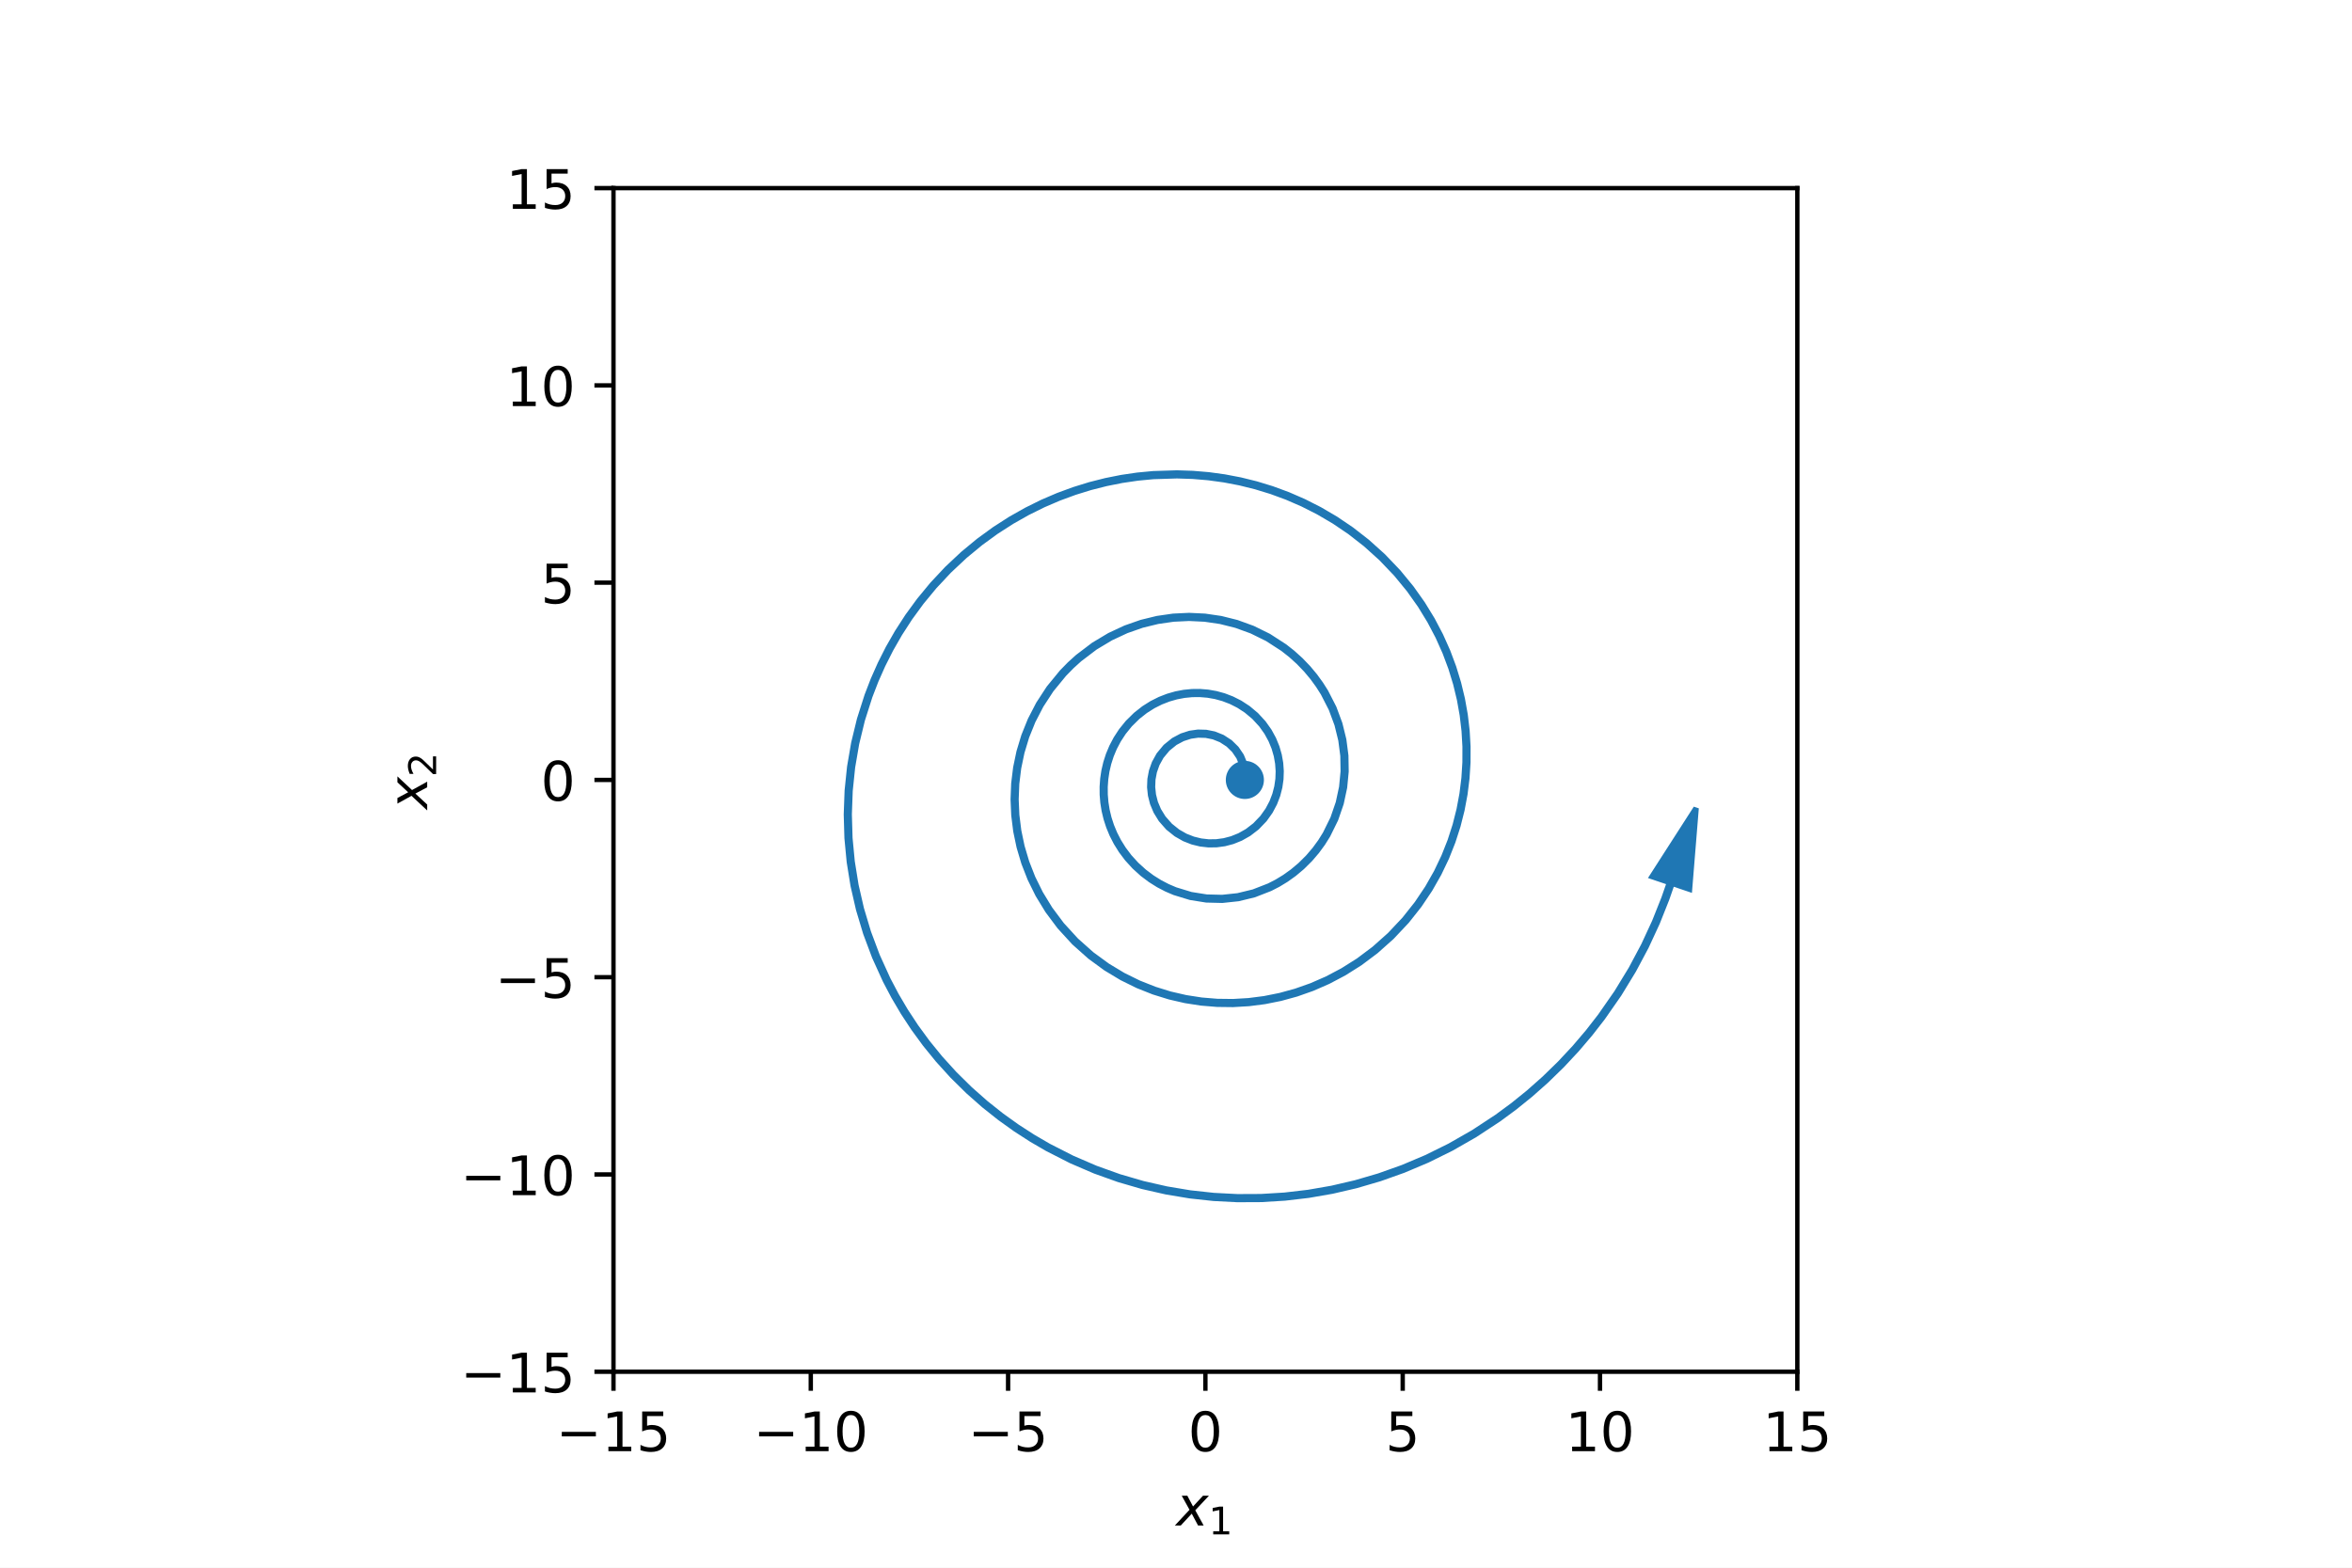
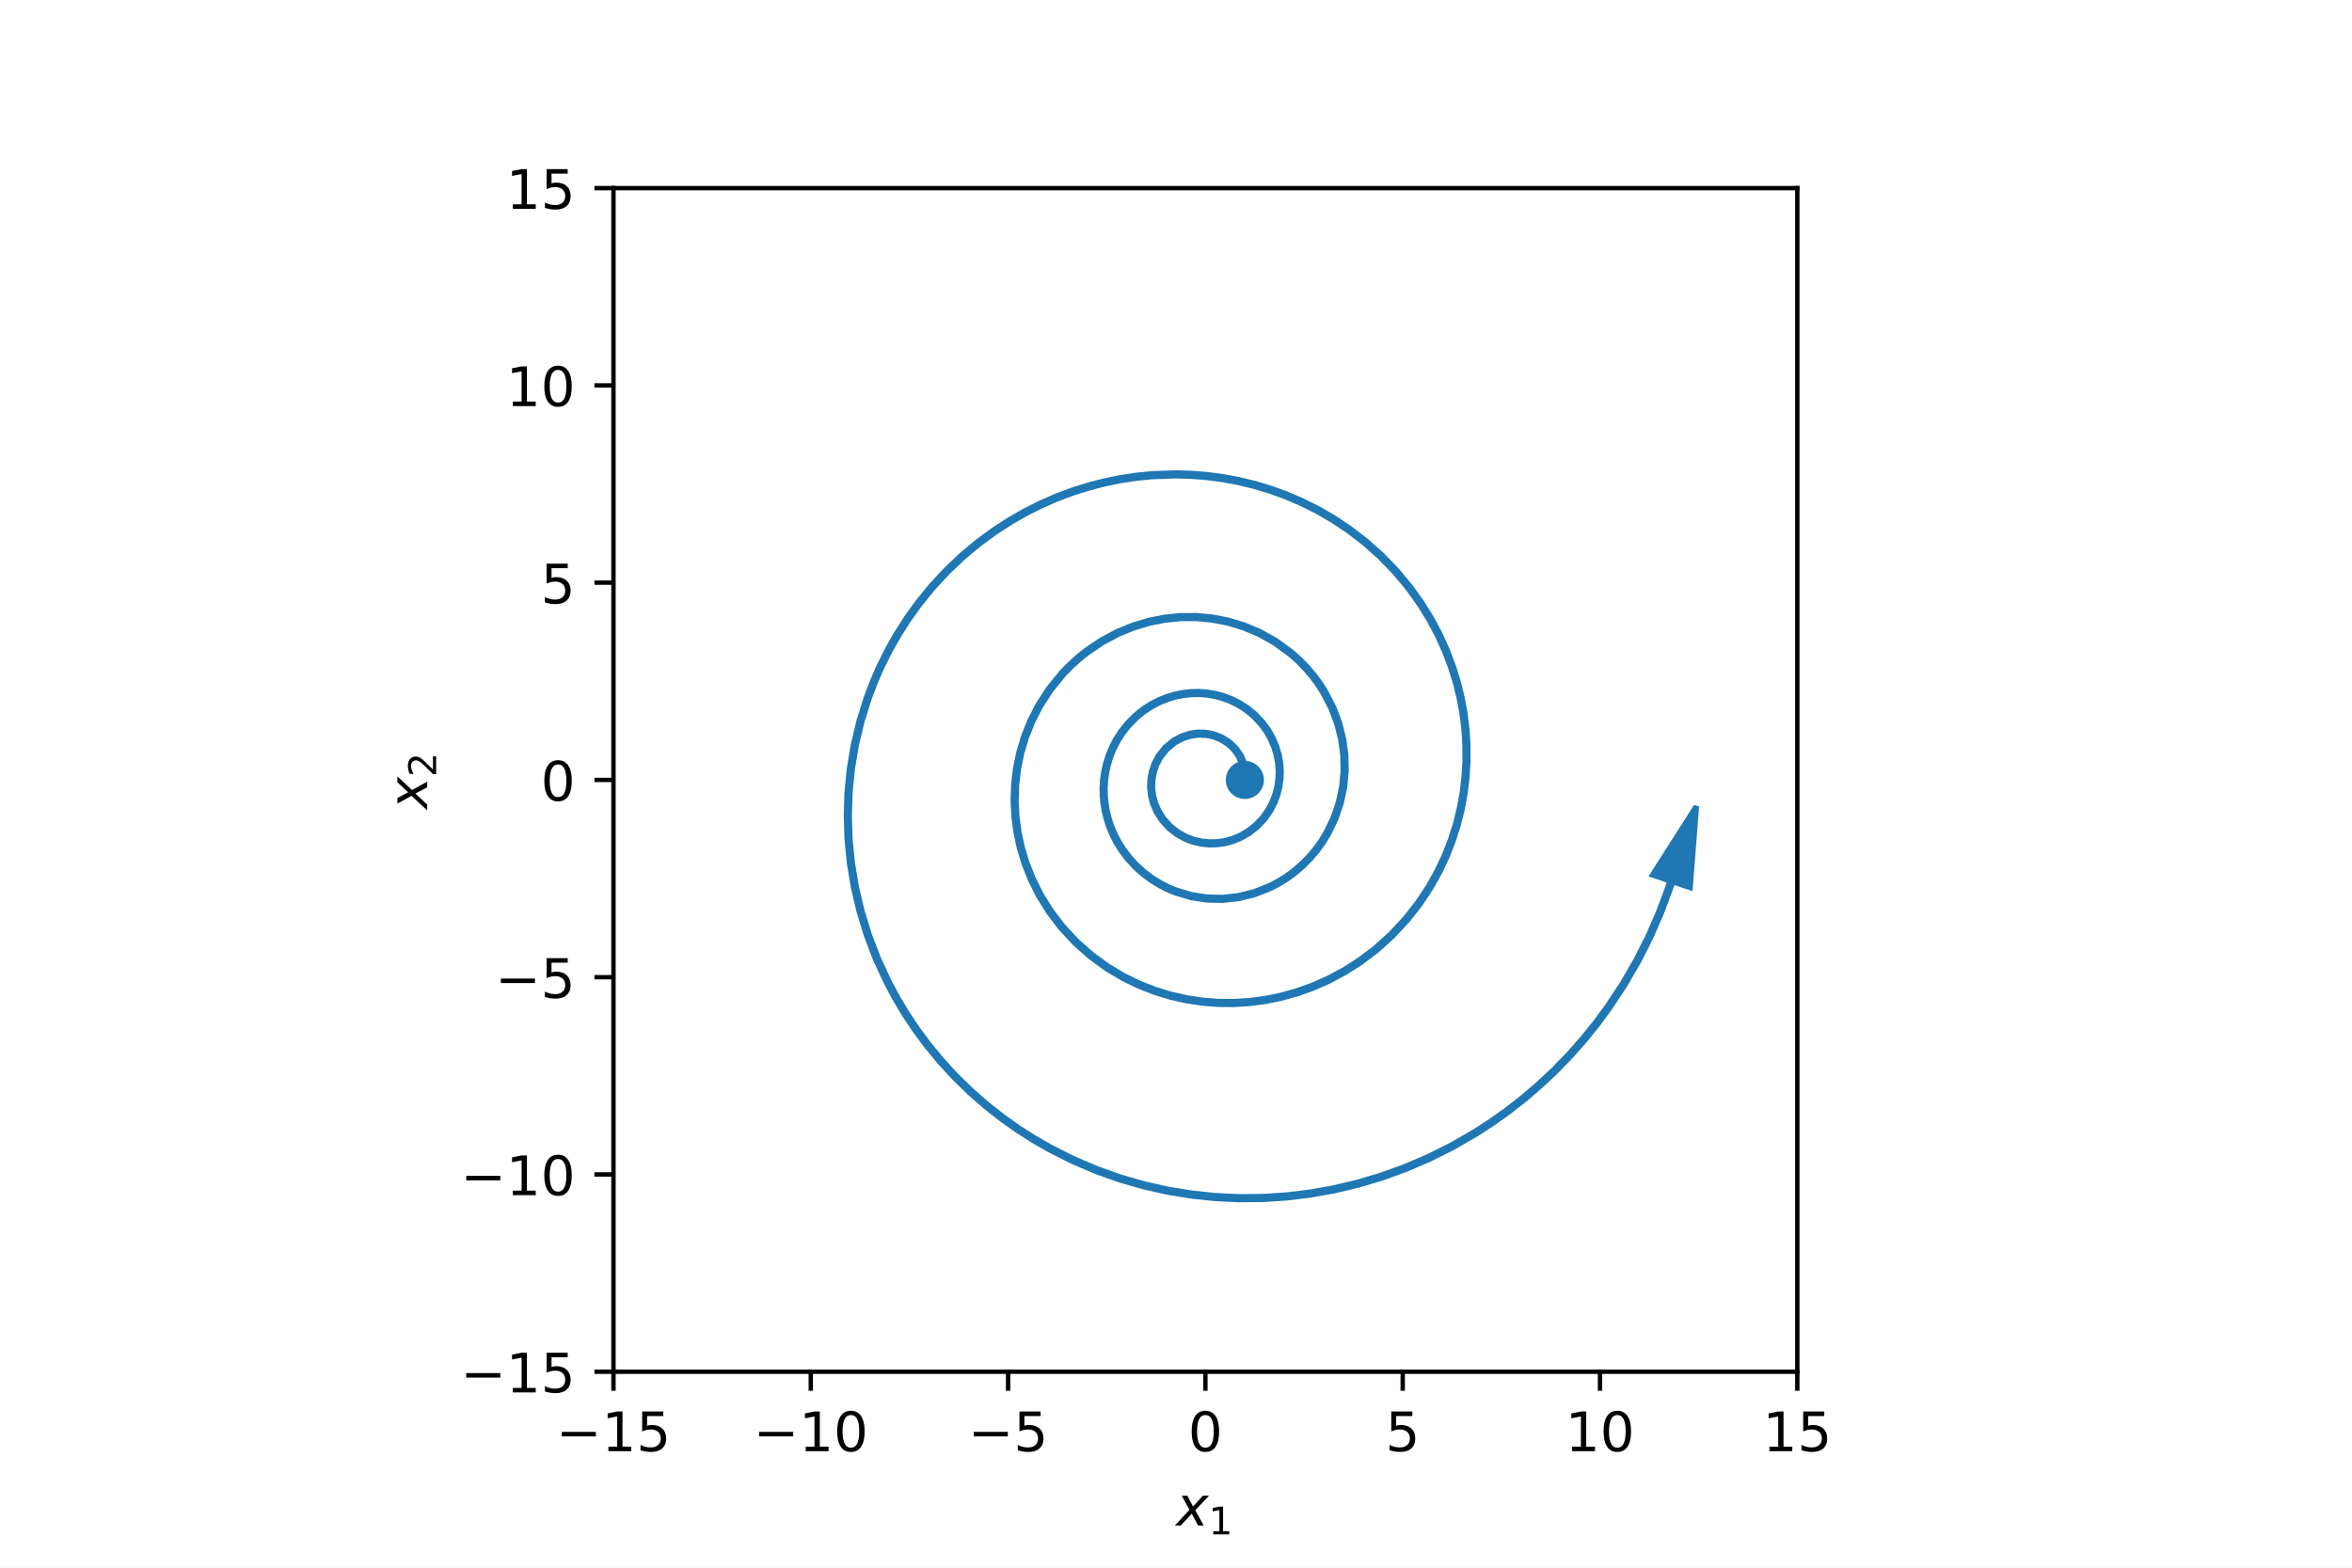
<svg xmlns="http://www.w3.org/2000/svg" xmlns:xlink="http://www.w3.org/1999/xlink" height="288pt" version="1.1" viewBox="0 0 432 288" width="432pt">
  <defs>
    <style type="text/css">*{stroke-linecap:butt;stroke-linejoin:round;}</style>
  </defs>
  <g id="figure_1">
    <g id="patch_1">
      <path d="M 0 288  L 432 288  L 432 0  L 0 0  z " style="fill:#ffffff;" />
    </g>
    <g id="axes_1">
      <g id="patch_2">
        <path d="M 112.68 252  L 330.12 252  L 330.12 34.56  L 112.68 34.56  z " style="fill:#ffffff;" />
      </g>
      <g id="patch_3">
-         <path clip-path="url(#p5d3cb8da6d)" d="M 311.528 148.461  L 310.317 163.354  L 306.888 162.194  L 306.398 163.643  L 306.391 163.641  L 306.881 162.191  L 303.451 161.032  z " style="fill:#1f77b4;stroke:#1f77b4;stroke-linejoin:miter;" />
+         <path clip-path="url(#pf2e88edca8)" d="M 311.578 148.132  L 310.423 163.03  L 306.989 161.883  L 306.505 163.332  L 306.498 163.33  L 306.982 161.88  L 303.549 160.733  z " style="fill:#1f77b4;stroke:#1f77b4;stroke-linejoin:miter;" />
      </g>
      <g id="matplotlib.axis_1">
        <g id="xtick_1">
          <g id="line2d_1">
            <defs>
-               <path d="M 0 0  L 0 3.5  " id="m6ec9e5e422" style="stroke:#000000;stroke-width:0.8;" />
-             </defs>
-             <g>
-               <use style="stroke:#000000;stroke-width:0.8;" x="112.68" xlink:href="#m6ec9e5e422" y="252" />
+               <path d="M 0 0  L 0 3.5  " id="m24bcfbb30d" style="stroke:#000000;stroke-width:0.8;" />
+             </defs>
+             <g>
+               <use style="stroke:#000000;stroke-width:0.8;" x="112.68" xlink:href="#m24bcfbb30d" y="252" />
            </g>
          </g>
          <g id="text_1">
            <g transform="translate(102.1277 266.5984)scale(0.1 -0.1)">
              <defs>
                <path d="M 10.594 35.5  L 73.188 35.5  L 73.188 27.203  L 10.594 27.203  z " id="DejaVuSans-8722" />
                <path d="M 12.406 8.297  L 28.516 8.297  L 28.516 63.922  L 10.984 60.406  L 10.984 69.391  L 28.422 72.906  L 38.281 72.906  L 38.281 8.297  L 54.391 8.297  L 54.391 0  L 12.406 0  z " id="DejaVuSans-49" />
                <path d="M 10.797 72.906  L 49.516 72.906  L 49.516 64.594  L 19.828 64.594  L 19.828 46.734  Q 21.969 47.469 24.109 47.828  Q 26.266 48.188 28.422 48.188  Q 40.625 48.188 47.75 41.5  Q 54.891 34.812 54.891 23.391  Q 54.891 11.625 47.562 5.094  Q 40.234 -1.422 26.906 -1.422  Q 22.312 -1.422 17.547 -0.641  Q 12.797 0.141 7.719 1.703  L 7.719 11.625  Q 12.109 9.234 16.797 8.062  Q 21.484 6.891 26.703 6.891  Q 35.156 6.891 40.078 11.328  Q 45.016 15.766 45.016 23.391  Q 45.016 31 40.078 35.438  Q 35.156 39.891 26.703 39.891  Q 22.75 39.891 18.812 39.016  Q 14.891 38.141 10.797 36.281  z " id="DejaVuSans-53" />
              </defs>
              <use xlink:href="#DejaVuSans-8722" />
              <use x="83.789" xlink:href="#DejaVuSans-49" />
              <use x="147.412" xlink:href="#DejaVuSans-53" />
            </g>
          </g>
        </g>
        <g id="xtick_2">
          <g id="line2d_2">
            <g>
-               <use style="stroke:#000000;stroke-width:0.8;" x="148.92" xlink:href="#m6ec9e5e422" y="252" />
+               <use style="stroke:#000000;stroke-width:0.8;" x="148.92" xlink:href="#m24bcfbb30d" y="252" />
            </g>
          </g>
          <g id="text_2">
            <g transform="translate(138.3677 266.5984)scale(0.1 -0.1)">
              <defs>
                <path d="M 31.781 66.406  Q 24.172 66.406 20.328 58.906  Q 16.5 51.422 16.5 36.375  Q 16.5 21.391 20.328 13.891  Q 24.172 6.391 31.781 6.391  Q 39.453 6.391 43.281 13.891  Q 47.125 21.391 47.125 36.375  Q 47.125 51.422 43.281 58.906  Q 39.453 66.406 31.781 66.406  z M 31.781 74.219  Q 44.047 74.219 50.516 64.516  Q 56.984 54.828 56.984 36.375  Q 56.984 17.969 50.516 8.266  Q 44.047 -1.422 31.781 -1.422  Q 19.531 -1.422 13.062 8.266  Q 6.594 17.969 6.594 36.375  Q 6.594 54.828 13.062 64.516  Q 19.531 74.219 31.781 74.219  z " id="DejaVuSans-48" />
              </defs>
              <use xlink:href="#DejaVuSans-8722" />
              <use x="83.789" xlink:href="#DejaVuSans-49" />
              <use x="147.412" xlink:href="#DejaVuSans-48" />
            </g>
          </g>
        </g>
        <g id="xtick_3">
          <g id="line2d_3">
            <g>
-               <use style="stroke:#000000;stroke-width:0.8;" x="185.16" xlink:href="#m6ec9e5e422" y="252" />
+               <use style="stroke:#000000;stroke-width:0.8;" x="185.16" xlink:href="#m24bcfbb30d" y="252" />
            </g>
          </g>
          <g id="text_3">
            <g transform="translate(177.7889 266.5984)scale(0.1 -0.1)">
              <use xlink:href="#DejaVuSans-8722" />
              <use x="83.789" xlink:href="#DejaVuSans-53" />
            </g>
          </g>
        </g>
        <g id="xtick_4">
          <g id="line2d_4">
            <g>
-               <use style="stroke:#000000;stroke-width:0.8;" x="221.4" xlink:href="#m6ec9e5e422" y="252" />
+               <use style="stroke:#000000;stroke-width:0.8;" x="221.4" xlink:href="#m24bcfbb30d" y="252" />
            </g>
          </g>
          <g id="text_4">
            <g transform="translate(218.2188 266.5984)scale(0.1 -0.1)">
              <use xlink:href="#DejaVuSans-48" />
            </g>
          </g>
        </g>
        <g id="xtick_5">
          <g id="line2d_5">
            <g>
-               <use style="stroke:#000000;stroke-width:0.8;" x="257.64" xlink:href="#m6ec9e5e422" y="252" />
+               <use style="stroke:#000000;stroke-width:0.8;" x="257.64" xlink:href="#m24bcfbb30d" y="252" />
            </g>
          </g>
          <g id="text_5">
            <g transform="translate(254.4588 266.5984)scale(0.1 -0.1)">
              <use xlink:href="#DejaVuSans-53" />
            </g>
          </g>
        </g>
        <g id="xtick_6">
          <g id="line2d_6">
            <g>
-               <use style="stroke:#000000;stroke-width:0.8;" x="293.88" xlink:href="#m6ec9e5e422" y="252" />
+               <use style="stroke:#000000;stroke-width:0.8;" x="293.88" xlink:href="#m24bcfbb30d" y="252" />
            </g>
          </g>
          <g id="text_6">
            <g transform="translate(287.5175 266.5984)scale(0.1 -0.1)">
              <use xlink:href="#DejaVuSans-49" />
              <use x="63.623" xlink:href="#DejaVuSans-48" />
            </g>
          </g>
        </g>
        <g id="xtick_7">
          <g id="line2d_7">
            <g>
-               <use style="stroke:#000000;stroke-width:0.8;" x="330.12" xlink:href="#m6ec9e5e422" y="252" />
+               <use style="stroke:#000000;stroke-width:0.8;" x="330.12" xlink:href="#m24bcfbb30d" y="252" />
            </g>
          </g>
          <g id="text_7">
            <g transform="translate(323.7575 266.5984)scale(0.1 -0.1)">
              <use xlink:href="#DejaVuSans-49" />
              <use x="63.623" xlink:href="#DejaVuSans-53" />
            </g>
          </g>
        </g>
        <g id="text_8">
          <g transform="translate(216.05 280.2766)scale(0.1 -0.1)">
            <defs>
              <path d="M 60.016 54.688  L 34.906 27.875  L 50.297 0  L 39.984 0  L 28.422 21.688  L 8.297 0  L -2.594 0  L 24.312 28.812  L 10.016 54.688  L 20.312 54.688  L 30.812 34.906  L 49.125 54.688  z " id="DejaVuSans-Oblique-120" />
            </defs>
            <use transform="translate(0 0.3125)" xlink:href="#DejaVuSans-Oblique-120" />
            <use transform="translate(59.17969 -16.09375)scale(0.7)" xlink:href="#DejaVuSans-49" />
          </g>
        </g>
      </g>
      <g id="matplotlib.axis_2">
        <g id="ytick_1">
          <g id="line2d_8">
            <defs>
-               <path d="M 0 0  L -3.5 0  " id="m98fce07a59" style="stroke:#000000;stroke-width:0.8;" />
-             </defs>
-             <g>
-               <use style="stroke:#000000;stroke-width:0.8;" x="112.68" xlink:href="#m98fce07a59" y="252" />
+               <path d="M 0 0  L -3.5 0  " id="m2c89335f77" style="stroke:#000000;stroke-width:0.8;" />
+             </defs>
+             <g>
+               <use style="stroke:#000000;stroke-width:0.8;" x="112.68" xlink:href="#m2c89335f77" y="252" />
            </g>
          </g>
          <g id="text_9">
            <g transform="translate(84.57531 255.7992)scale(0.1 -0.1)">
              <use xlink:href="#DejaVuSans-8722" />
              <use x="83.789" xlink:href="#DejaVuSans-49" />
              <use x="147.412" xlink:href="#DejaVuSans-53" />
            </g>
          </g>
        </g>
        <g id="ytick_2">
          <g id="line2d_9">
            <g>
-               <use style="stroke:#000000;stroke-width:0.8;" x="112.68" xlink:href="#m98fce07a59" y="215.76" />
+               <use style="stroke:#000000;stroke-width:0.8;" x="112.68" xlink:href="#m2c89335f77" y="215.76" />
            </g>
          </g>
          <g id="text_10">
            <g transform="translate(84.57531 219.5592)scale(0.1 -0.1)">
              <use xlink:href="#DejaVuSans-8722" />
              <use x="83.789" xlink:href="#DejaVuSans-49" />
              <use x="147.412" xlink:href="#DejaVuSans-48" />
            </g>
          </g>
        </g>
        <g id="ytick_3">
          <g id="line2d_10">
            <g>
-               <use style="stroke:#000000;stroke-width:0.8;" x="112.68" xlink:href="#m98fce07a59" y="179.52" />
+               <use style="stroke:#000000;stroke-width:0.8;" x="112.68" xlink:href="#m2c89335f77" y="179.52" />
            </g>
          </g>
          <g id="text_11">
            <g transform="translate(90.93781 183.3192)scale(0.1 -0.1)">
              <use xlink:href="#DejaVuSans-8722" />
              <use x="83.789" xlink:href="#DejaVuSans-53" />
            </g>
          </g>
        </g>
        <g id="ytick_4">
          <g id="line2d_11">
            <g>
-               <use style="stroke:#000000;stroke-width:0.8;" x="112.68" xlink:href="#m98fce07a59" y="143.28" />
+               <use style="stroke:#000000;stroke-width:0.8;" x="112.68" xlink:href="#m2c89335f77" y="143.28" />
            </g>
          </g>
          <g id="text_12">
            <g transform="translate(99.3175 147.0792)scale(0.1 -0.1)">
              <use xlink:href="#DejaVuSans-48" />
            </g>
          </g>
        </g>
        <g id="ytick_5">
          <g id="line2d_12">
            <g>
-               <use style="stroke:#000000;stroke-width:0.8;" x="112.68" xlink:href="#m98fce07a59" y="107.04" />
+               <use style="stroke:#000000;stroke-width:0.8;" x="112.68" xlink:href="#m2c89335f77" y="107.04" />
            </g>
          </g>
          <g id="text_13">
            <g transform="translate(99.3175 110.8392)scale(0.1 -0.1)">
              <use xlink:href="#DejaVuSans-53" />
            </g>
          </g>
        </g>
        <g id="ytick_6">
          <g id="line2d_13">
            <g>
-               <use style="stroke:#000000;stroke-width:0.8;" x="112.68" xlink:href="#m98fce07a59" y="70.8" />
+               <use style="stroke:#000000;stroke-width:0.8;" x="112.68" xlink:href="#m2c89335f77" y="70.8" />
            </g>
          </g>
          <g id="text_14">
            <g transform="translate(92.955 74.59922)scale(0.1 -0.1)">
              <use xlink:href="#DejaVuSans-49" />
              <use x="63.623" xlink:href="#DejaVuSans-48" />
            </g>
          </g>
        </g>
        <g id="ytick_7">
          <g id="line2d_14">
            <g>
-               <use style="stroke:#000000;stroke-width:0.8;" x="112.68" xlink:href="#m98fce07a59" y="34.56" />
+               <use style="stroke:#000000;stroke-width:0.8;" x="112.68" xlink:href="#m2c89335f77" y="34.56" />
            </g>
          </g>
          <g id="text_15">
            <g transform="translate(92.955 38.35922)scale(0.1 -0.1)">
              <use xlink:href="#DejaVuSans-49" />
              <use x="63.623" xlink:href="#DejaVuSans-53" />
            </g>
          </g>
        </g>
        <g id="text_16">
          <g transform="translate(78.49563 148.63)rotate(-90)scale(0.1 -0.1)">
            <defs>
              <path d="M 19.188 8.297  L 53.609 8.297  L 53.609 0  L 7.328 0  L 7.328 8.297  Q 12.938 14.109 22.625 23.891  Q 32.328 33.688 34.812 36.531  Q 39.547 41.844 41.422 45.531  Q 43.312 49.219 43.312 52.781  Q 43.312 58.594 39.234 62.25  Q 35.156 65.922 28.609 65.922  Q 23.969 65.922 18.812 64.312  Q 13.672 62.703 7.812 59.422  L 7.812 69.391  Q 13.766 71.781 18.938 73  Q 24.125 74.219 28.422 74.219  Q 39.75 74.219 46.484 68.547  Q 53.219 62.891 53.219 53.422  Q 53.219 48.922 51.531 44.891  Q 49.859 40.875 45.406 35.406  Q 44.188 33.984 37.641 27.219  Q 31.109 20.453 19.188 8.297  z " id="DejaVuSans-50" />
            </defs>
            <use transform="translate(0 0.3125)" xlink:href="#DejaVuSans-Oblique-120" />
            <use transform="translate(59.17969 -16.09375)scale(0.7)" xlink:href="#DejaVuSans-50" />
          </g>
        </g>
      </g>
      <g id="line2d_15">
-         <path clip-path="url(#p5d3cb8da6d)" d="M 228.648 143.28  L 228.649 141.83  L 228.36 140.381  L 227.772 138.97  L 226.897 137.68  L 225.761 136.566  L 224.4 135.683  L 222.95 135.102  L 221.501 134.81  L 220.051 134.771  L 218.602 134.978  L 217.152 135.445  L 215.702 136.215  L 214.271 137.371  L 213.074 138.816  L 212.273 140.266  L 211.761 141.715  L 211.489 143.165  L 211.433 144.615  L 211.586 146.064  L 211.955 147.514  L 212.563 148.963  L 213.456 150.413  L 214.731 151.863  L 216.181 153.024  L 217.63 153.848  L 219.08 154.416  L 220.53 154.771  L 221.979 154.935  L 223.429 154.918  L 224.878 154.722  L 226.328 154.34  L 227.778 153.755  L 229.227 152.936  L 230.677 151.824  L 232.068 150.374  L 233.098 148.924  L 233.865 147.475  L 234.42 146.025  L 234.793 144.576  L 235.001 143.126  L 235.052 141.676  L 234.951 140.227  L 234.695 138.777  L 234.278 137.328  L 233.686 135.878  L 232.894 134.428  L 231.865 132.979  L 230.53 131.529  L 229.08 130.315  L 227.631 129.37  L 226.181 128.638  L 224.732 128.083  L 223.282 127.686  L 221.832 127.432  L 220.383 127.314  L 218.933 127.327  L 217.484 127.47  L 216.034 127.746  L 214.584 128.161  L 213.135 128.723  L 211.685 129.45  L 210.236 130.365  L 208.786 131.506  L 207.336 132.936  L 206.162 134.386  L 205.214 135.836  L 204.45 137.285  L 203.843 138.735  L 203.377 140.184  L 203.038 141.634  L 202.82 143.084  L 202.716 144.533  L 202.725 145.983  L 202.844 147.432  L 203.076 148.882  L 203.424 150.332  L 203.894 151.781  L 204.494 153.231  L 205.237 154.68  L 206.141 156.13  L 207.232 157.58  L 208.552 159.029  L 210.002 160.343  L 211.451 161.433  L 212.901 162.342  L 214.35 163.097  L 215.8 163.717  L 218.699 164.602  L 221.598 165.063  L 224.498 165.135  L 227.397 164.824  L 230.296 164.121  L 233.195 162.991  L 234.645 162.246  L 236.094 161.364  L 237.544 160.328  L 238.994 159.11  L 240.443 157.673  L 241.682 156.223  L 242.741 154.774  L 243.647 153.324  L 245.076 150.425  L 246.074 147.526  L 246.696 144.626  L 246.974 141.727  L 246.925 138.828  L 246.549 135.929  L 245.835 133.03  L 244.759 130.13  L 243.275 127.231  L 242.356 125.782  L 241.302 124.332  L 240.093 122.882  L 238.7 121.433  L 237.251 120.123  L 235.801 118.981  L 232.902 117.106  L 230.003 115.678  L 227.104 114.624  L 224.204 113.898  L 221.305 113.473  L 218.406 113.333  L 215.507 113.472  L 212.608 113.89  L 209.708 114.597  L 206.809 115.612  L 203.91 116.964  L 201.011 118.701  L 198.112 120.902  L 196.662 122.215  L 195.245 123.664  L 192.87 126.564  L 190.98 129.463  L 189.48 132.362  L 188.311 135.261  L 187.435 138.16  L 186.828 141.06  L 186.472 143.959  L 186.359 146.858  L 186.484 149.757  L 186.847 152.656  L 187.454 155.556  L 188.316 158.455  L 189.45 161.354  L 190.882 164.253  L 192.651 167.152  L 194.816 170.052  L 197.468 172.951  L 200.367 175.534  L 203.266 177.654  L 206.166 179.399  L 209.065 180.828  L 211.964 181.979  L 214.863 182.879  L 217.762 183.547  L 220.662 183.996  L 223.561 184.235  L 226.46 184.27  L 229.359 184.101  L 232.258 183.729  L 235.158 183.148  L 238.057 182.352  L 240.956 181.329  L 243.855 180.063  L 246.754 178.53  L 249.654 176.7  L 252.553 174.527  L 255.452 171.944  L 258.18 169.044  L 260.476 166.145  L 262.421 163.246  L 264.067 160.347  L 265.451 157.448  L 266.6 154.548  L 267.534 151.649  L 268.266 148.75  L 268.808 145.851  L 269.167 142.952  L 269.349 140.052  L 269.356 137.153  L 269.19 134.254  L 268.85 131.355  L 268.333 128.456  L 267.635 125.556  L 266.748 122.657  L 265.664 119.758  L 264.368 116.859  L 262.844 113.96  L 261.07 111.06  L 259.013 108.161  L 256.632 105.262  L 253.864 102.363  L 250.965 99.751  L 248.066 97.493  L 245.167 95.534  L 242.267 93.835  L 239.368 92.366  L 236.469 91.106  L 233.57 90.039  L 230.671 89.153  L 227.771 88.436  L 224.872 87.882  L 221.973 87.485  L 219.074 87.241  L 216.175 87.147  L 211.826 87.284  L 208.927 87.56  L 206.027 87.987  L 203.128 88.566  L 200.229 89.301  L 197.33 90.198  L 194.431 91.264  L 191.531 92.508  L 188.632 93.943  L 185.733 95.582  L 182.834 97.444  L 179.935 99.556  L 177.035 101.95  L 174.136 104.671  L 171.423 107.57  L 169.032 110.469  L 166.915 113.369  L 165.04 116.268  L 163.38 119.167  L 161.915 122.066  L 160.63 124.965  L 159.512 127.865  L 158.127 132.213  L 157.071 136.562  L 156.325 140.911  L 155.877 145.26  L 155.718 149.609  L 155.845 153.957  L 156.257 158.306  L 156.957 162.655  L 157.954 167.004  L 159.259 171.353  L 160.888 175.701  L 162.865 180.05  L 164.392 182.949  L 166.1 185.849  L 168.004 188.748  L 170.123 191.647  L 172.481 194.546  L 175.11 197.445  L 177.988 200.285  L 180.888 202.847  L 183.787 205.151  L 186.686 207.227  L 189.585 209.099  L 192.484 210.787  L 196.833 213.003  L 201.182 214.876  L 205.531 216.434  L 209.88 217.7  L 214.228 218.69  L 218.577 219.416  L 222.926 219.889  L 227.275 220.113  L 231.624 220.093  L 235.972 219.829  L 240.321 219.321  L 244.67 218.565  L 249.019 217.554  L 253.368 216.281  L 257.716 214.734  L 262.065 212.896  L 266.414 210.748  L 270.763 208.262  L 275.112 205.402  L 278.011 203.266  L 280.91 200.925  L 283.809 198.357  L 286.708 195.533  L 289.414 192.634  L 291.881 189.735  L 294.134 186.836  L 297.162 182.487  L 299.814 178.138  L 302.131 173.789  L 304.143 169.441  L 305.875 165.092  L 306.884 162.193  L 306.884 162.193  " style="fill:none;stroke:#1f77b4;stroke-linecap:square;stroke-width:1.5;" />
+         <path clip-path="url(#pf2e88edca8)" d="M 228.648 143.28  L 228.647 141.811  L 228.354 140.361  L 227.74 138.912  L 226.853 137.627  L 225.707 136.523  L 224.337 135.651  L 222.887 135.084  L 221.438 134.803  L 219.988 134.775  L 218.538 134.993  L 217.089 135.472  L 215.639 136.257  L 214.19 137.452  L 213.009 138.914  L 212.23 140.364  L 211.736 141.814  L 211.478 143.263  L 211.436 144.713  L 211.604 146.162  L 211.988 147.612  L 212.614 149.062  L 213.529 150.511  L 214.836 151.961  L 216.285 153.094  L 217.735 153.897  L 219.185 154.448  L 220.634 154.789  L 222.084 154.939  L 223.533 154.91  L 224.983 154.701  L 226.433 154.305  L 227.882 153.704  L 229.332 152.866  L 230.781 151.73  L 232.145 150.28  L 233.155 148.83  L 233.907 147.381  L 234.45 145.931  L 234.811 144.482  L 235.009 143.032  L 235.05 141.582  L 234.939 140.133  L 234.673 138.683  L 234.245 137.234  L 233.641 135.784  L 232.835 134.334  L 231.789 132.885  L 230.43 131.435  L 228.981 130.242  L 227.531 129.314  L 226.081 128.594  L 224.632 128.051  L 223.182 127.664  L 221.733 127.42  L 220.283 127.311  L 218.833 127.333  L 217.384 127.485  L 215.934 127.77  L 214.485 128.194  L 213.035 128.768  L 211.585 129.507  L 210.136 130.436  L 208.686 131.594  L 207.237 133.048  L 206.082 134.498  L 205.149 135.947  L 204.398 137.397  L 203.803 138.846  L 203.346 140.296  L 203.017 141.746  L 202.808 143.195  L 202.713 144.645  L 202.73 146.094  L 202.858 147.544  L 203.099 148.994  L 203.456 150.443  L 203.935 151.893  L 204.546 153.342  L 205.3 154.792  L 206.218 156.242  L 207.325 157.691  L 208.665 159.141  L 210.115 160.435  L 211.564 161.51  L 213.014 162.406  L 214.463 163.15  L 215.913 163.76  L 218.812 164.627  L 221.711 165.073  L 224.611 165.13  L 227.51 164.805  L 230.409 164.086  L 233.308 162.937  L 234.758 162.182  L 236.207 161.289  L 237.657 160.24  L 239.107 159.007  L 240.556 157.55  L 241.778 156.101  L 242.823 154.651  L 243.717 153.201  L 245.127 150.302  L 246.107 147.403  L 246.714 144.504  L 246.979 141.605  L 246.915 138.705  L 246.525 135.806  L 245.798 132.907  L 244.705 130.008  L 243.202 127.109  L 242.273 125.659  L 241.206 124.209  L 239.983 122.76  L 238.573 121.31  L 237.123 120.017  L 234.224 117.9  L 231.325 116.28  L 228.426 115.062  L 225.527 114.19  L 222.627 113.63  L 219.728 113.362  L 216.829 113.374  L 213.93 113.664  L 211.031 114.238  L 208.131 115.109  L 205.232 116.303  L 202.333 117.857  L 199.434 119.835  L 197.984 121.012  L 196.535 122.338  L 195.085 123.84  L 192.743 126.739  L 190.879 129.638  L 189.4 132.537  L 188.25 135.437  L 187.391 138.336  L 186.799 141.235  L 186.459 144.134  L 186.36 147.033  L 186.499 149.933  L 186.877 152.832  L 187.499 155.731  L 188.376 158.63  L 189.527 161.529  L 190.979 164.429  L 192.77 167.328  L 194.961 170.227  L 197.647 173.126  L 200.546 175.677  L 203.445 177.772  L 206.345 179.496  L 209.244 180.907  L 212.143 182.041  L 215.042 182.927  L 217.941 183.581  L 220.841 184.017  L 223.74 184.243  L 226.639 184.265  L 229.538 184.084  L 232.437 183.699  L 235.337 183.105  L 238.236 182.296  L 241.135 181.258  L 244.034 179.976  L 246.933 178.426  L 249.833 176.577  L 252.732 174.38  L 255.631 171.768  L 258.367 168.826  L 260.634 165.926  L 262.555 163.027  L 264.18 160.128  L 265.546 157.229  L 266.678 154.33  L 267.596 151.43  L 268.314 148.531  L 268.842 145.632  L 269.187 142.733  L 269.356 139.834  L 269.35 136.934  L 269.171 134.035  L 268.817 131.136  L 268.287 128.237  L 267.575 125.338  L 266.673 122.438  L 265.573 119.539  L 264.261 116.64  L 262.719 113.741  L 260.925 110.842  L 258.845 107.942  L 256.437 105.043  L 253.637 102.144  L 250.738 99.562  L 247.839 97.33  L 244.94 95.392  L 242.041 93.712  L 239.141 92.26  L 236.242 91.016  L 233.343 89.964  L 230.444 89.09  L 227.545 88.387  L 224.645 87.846  L 221.746 87.461  L 218.847 87.228  L 215.948 87.146  L 211.599 87.3  L 208.7 87.588  L 205.801 88.026  L 202.901 88.617  L 200.002 89.365  L 197.103 90.275  L 194.204 91.355  L 191.305 92.614  L 188.405 94.063  L 185.506 95.719  L 182.607 97.6  L 179.708 99.733  L 176.809 102.151  L 173.909 104.899  L 171.164 107.867  L 168.803 110.766  L 166.713 113.666  L 164.86 116.565  L 163.221 119.464  L 161.775 122.363  L 160.508 125.262  L 159.406 128.162  L 158.045 132.51  L 157.01 136.859  L 156.285 141.208  L 155.857 145.557  L 155.718 149.906  L 155.864 154.254  L 156.295 158.603  L 157.016 162.952  L 158.033 167.301  L 159.359 171.65  L 161.011 175.998  L 163.014 180.347  L 164.559 183.246  L 166.286 186.146  L 168.211 189.045  L 170.353 191.944  L 172.737 194.843  L 175.396 197.742  L 178.291 200.566  L 181.191 203.099  L 184.09 205.378  L 186.989 207.431  L 189.888 209.284  L 192.787 210.953  L 197.136 213.144  L 201.485 214.994  L 205.834 216.531  L 210.183 217.777  L 214.531 218.749  L 218.88 219.458  L 223.229 219.913  L 227.578 220.12  L 231.927 220.082  L 236.275 219.802  L 240.624 219.276  L 244.973 218.502  L 249.322 217.474  L 253.671 216.183  L 258.019 214.616  L 262.368 212.757  L 266.717 210.586  L 271.066 208.075  L 273.965 206.195  L 276.864 204.134  L 279.763 201.877  L 282.663 199.402  L 285.562 196.683  L 288.382 193.773  L 290.939 190.873  L 293.273 187.974  L 295.409 185.075  L 298.279 180.726  L 300.79 176.377  L 302.981 172.029  L 304.877 167.68  L 306.502 163.331  L 306.986 161.881  L 306.986 161.881  " style="fill:none;stroke:#1f77b4;stroke-linecap:square;stroke-width:1.5;" />
      </g>
      <g id="line2d_16">
        <defs>
-           <path d="M 0 3  C 0.796 3 1.559 2.684 2.121 2.121  C 2.684 1.559 3 0.796 3 0  C 3 -0.796 2.684 -1.559 2.121 -2.121  C 1.559 -2.684 0.796 -3 0 -3  C -0.796 -3 -1.559 -2.684 -2.121 -2.121  C -2.684 -1.559 -3 -0.796 -3 0  C -3 0.796 -2.684 1.559 -2.121 2.121  C -1.559 2.684 -0.796 3 0 3  z " id="m82727da3fe" style="stroke:#1f77b4;" />
+           <path d="M 0 3  C 0.796 3 1.559 2.684 2.121 2.121  C 2.684 1.559 3 0.796 3 0  C 3 -0.796 2.684 -1.559 2.121 -2.121  C 1.559 -2.684 0.796 -3 0 -3  C -0.796 -3 -1.559 -2.684 -2.121 -2.121  C -2.684 -1.559 -3 -0.796 -3 0  C -3 0.796 -2.684 1.559 -2.121 2.121  C -1.559 2.684 -0.796 3 0 3  z " id="mafe566d04a" style="stroke:#1f77b4;" />
        </defs>
-         <g clip-path="url(#p5d3cb8da6d)">
-           <use style="fill:#1f77b4;stroke:#1f77b4;" x="228.648" xlink:href="#m82727da3fe" y="143.28" />
+         <g clip-path="url(#pf2e88edca8)">
+           <use style="fill:#1f77b4;stroke:#1f77b4;" x="228.648" xlink:href="#mafe566d04a" y="143.28" />
        </g>
      </g>
      <g id="patch_4">
        <path d="M 112.68 252  L 112.68 34.56  " style="fill:none;stroke:#000000;stroke-linecap:square;stroke-linejoin:miter;stroke-width:0.8;" />
      </g>
      <g id="patch_5">
        <path d="M 330.12 252  L 330.12 34.56  " style="fill:none;stroke:#000000;stroke-linecap:square;stroke-linejoin:miter;stroke-width:0.8;" />
      </g>
      <g id="patch_6">
        <path d="M 112.68 252  L 330.12 252  " style="fill:none;stroke:#000000;stroke-linecap:square;stroke-linejoin:miter;stroke-width:0.8;" />
      </g>
      <g id="patch_7">
        <path d="M 112.68 34.56  L 330.12 34.56  " style="fill:none;stroke:#000000;stroke-linecap:square;stroke-linejoin:miter;stroke-width:0.8;" />
      </g>
    </g>
  </g>
  <defs>
-     <clipPath id="p5d3cb8da6d">
+     <clipPath id="pf2e88edca8">
      <rect height="217.44" width="217.44" x="112.68" y="34.56" />
    </clipPath>
  </defs>
</svg>
